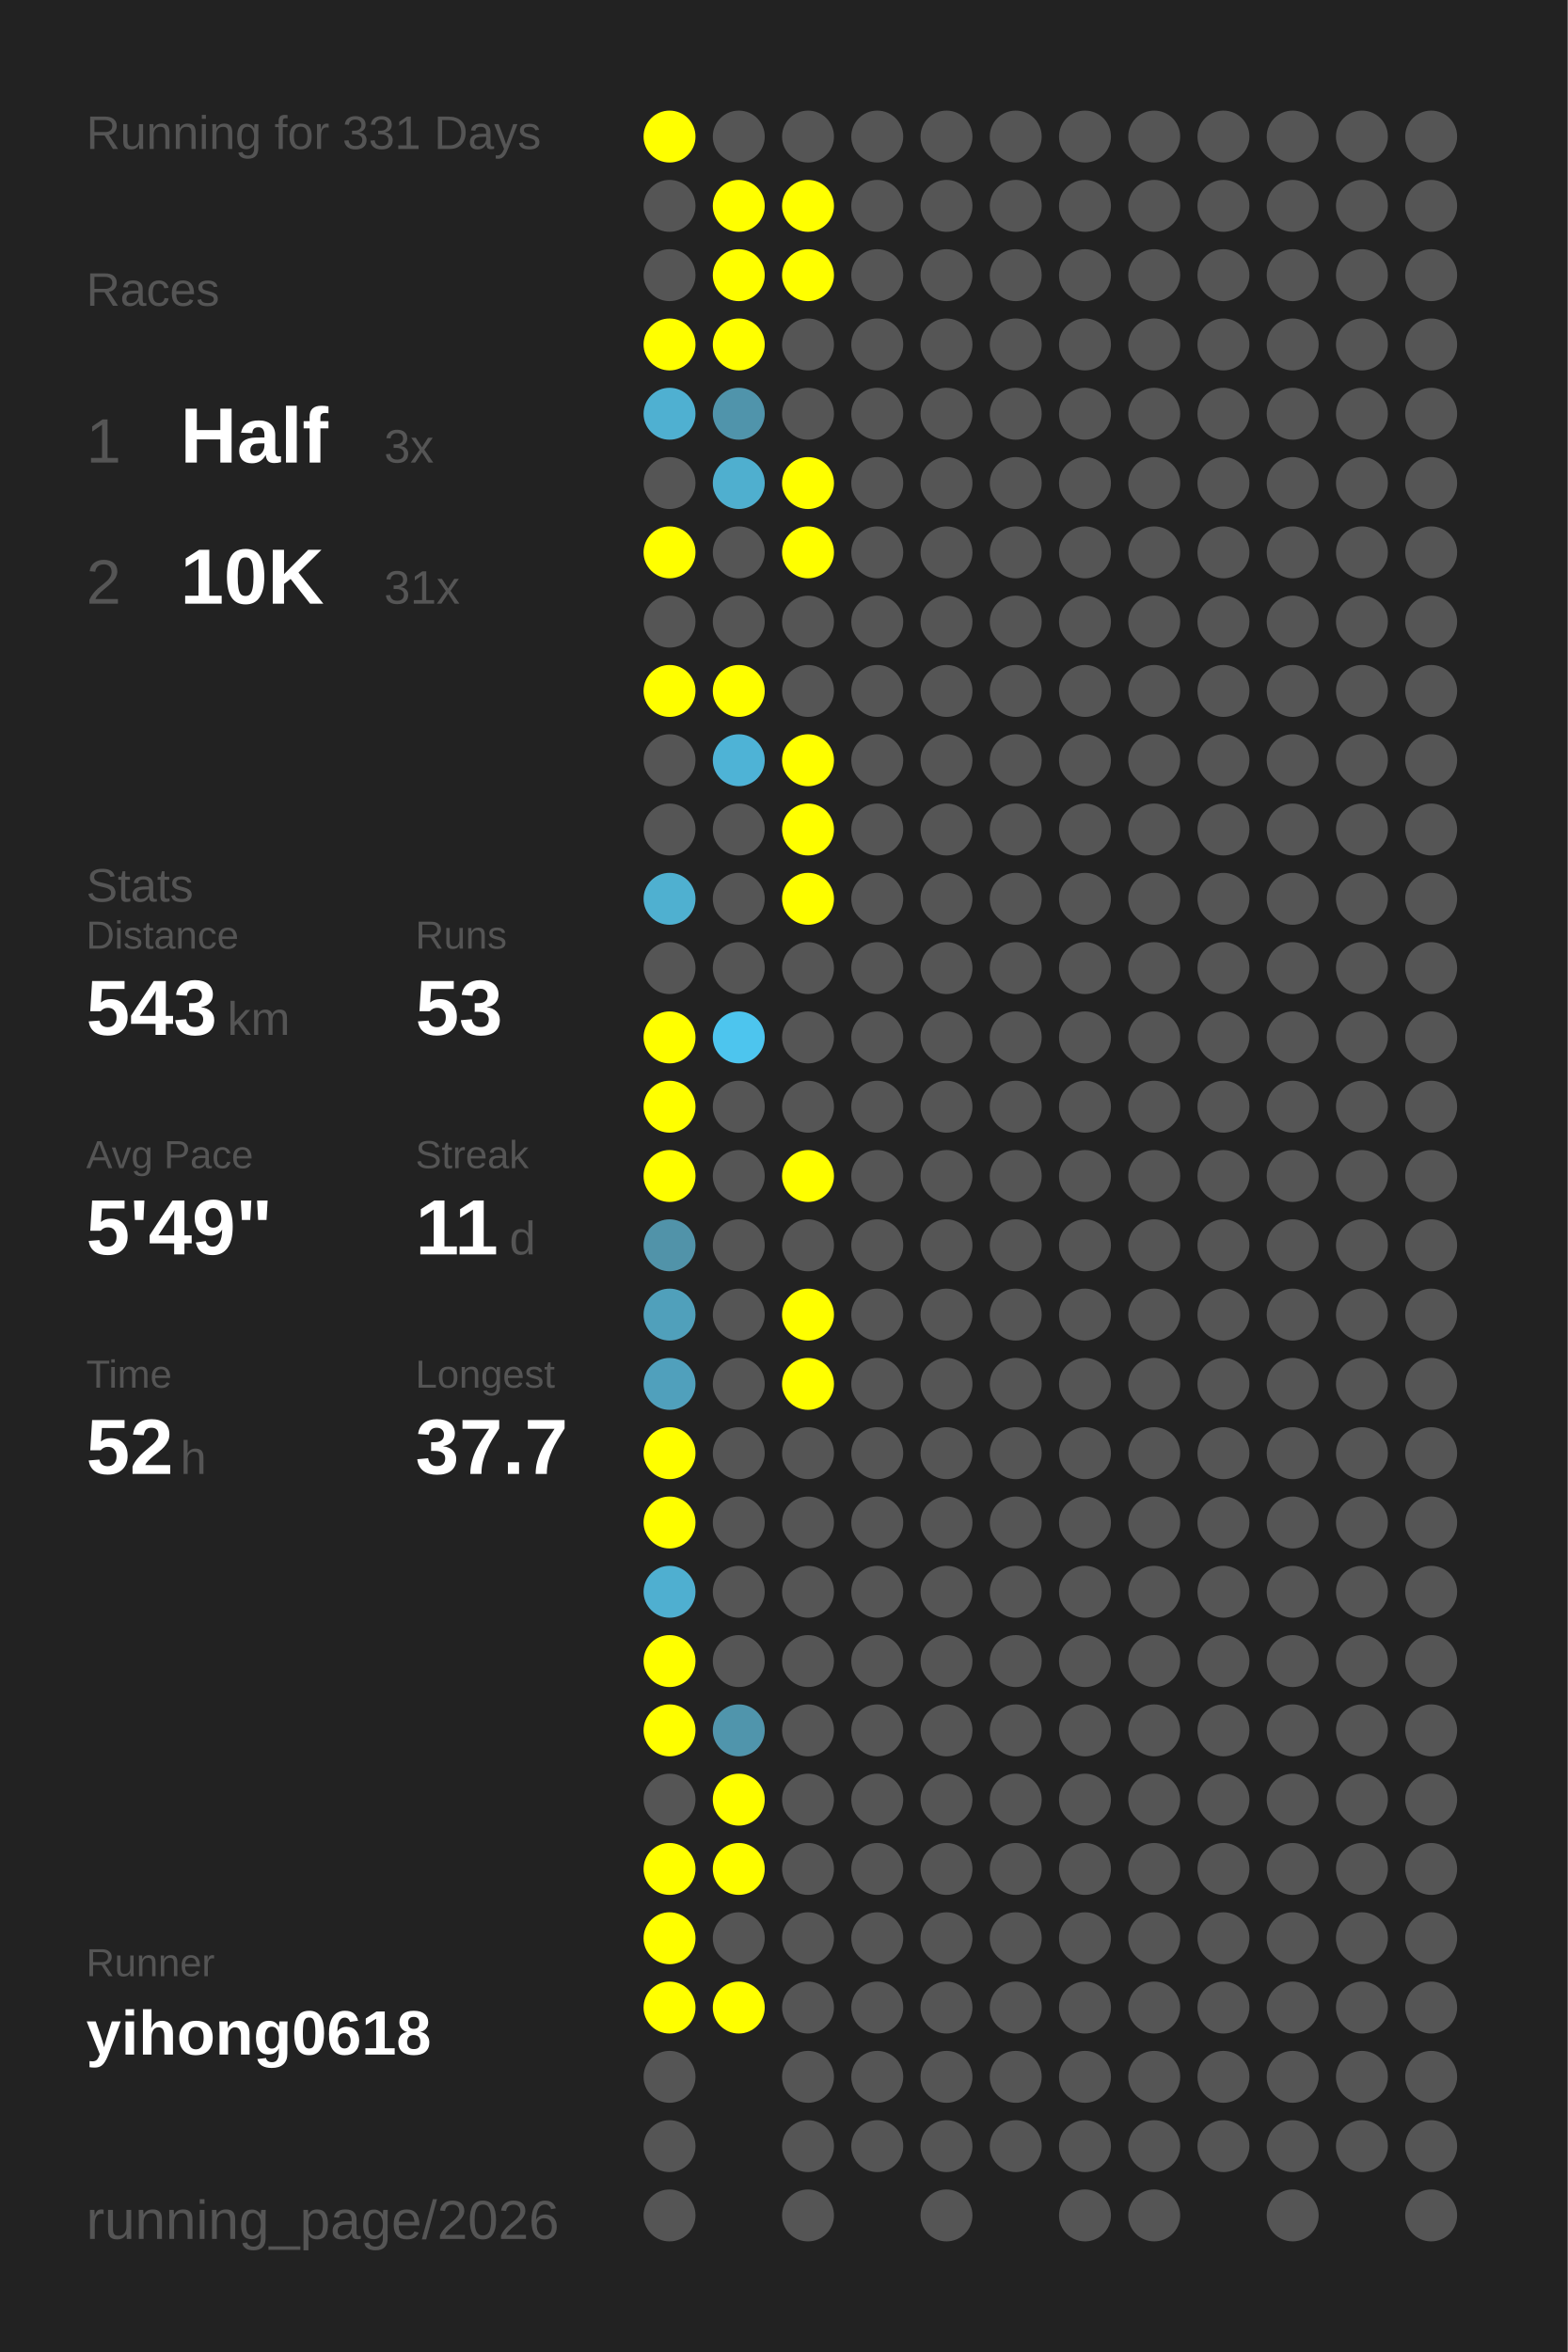
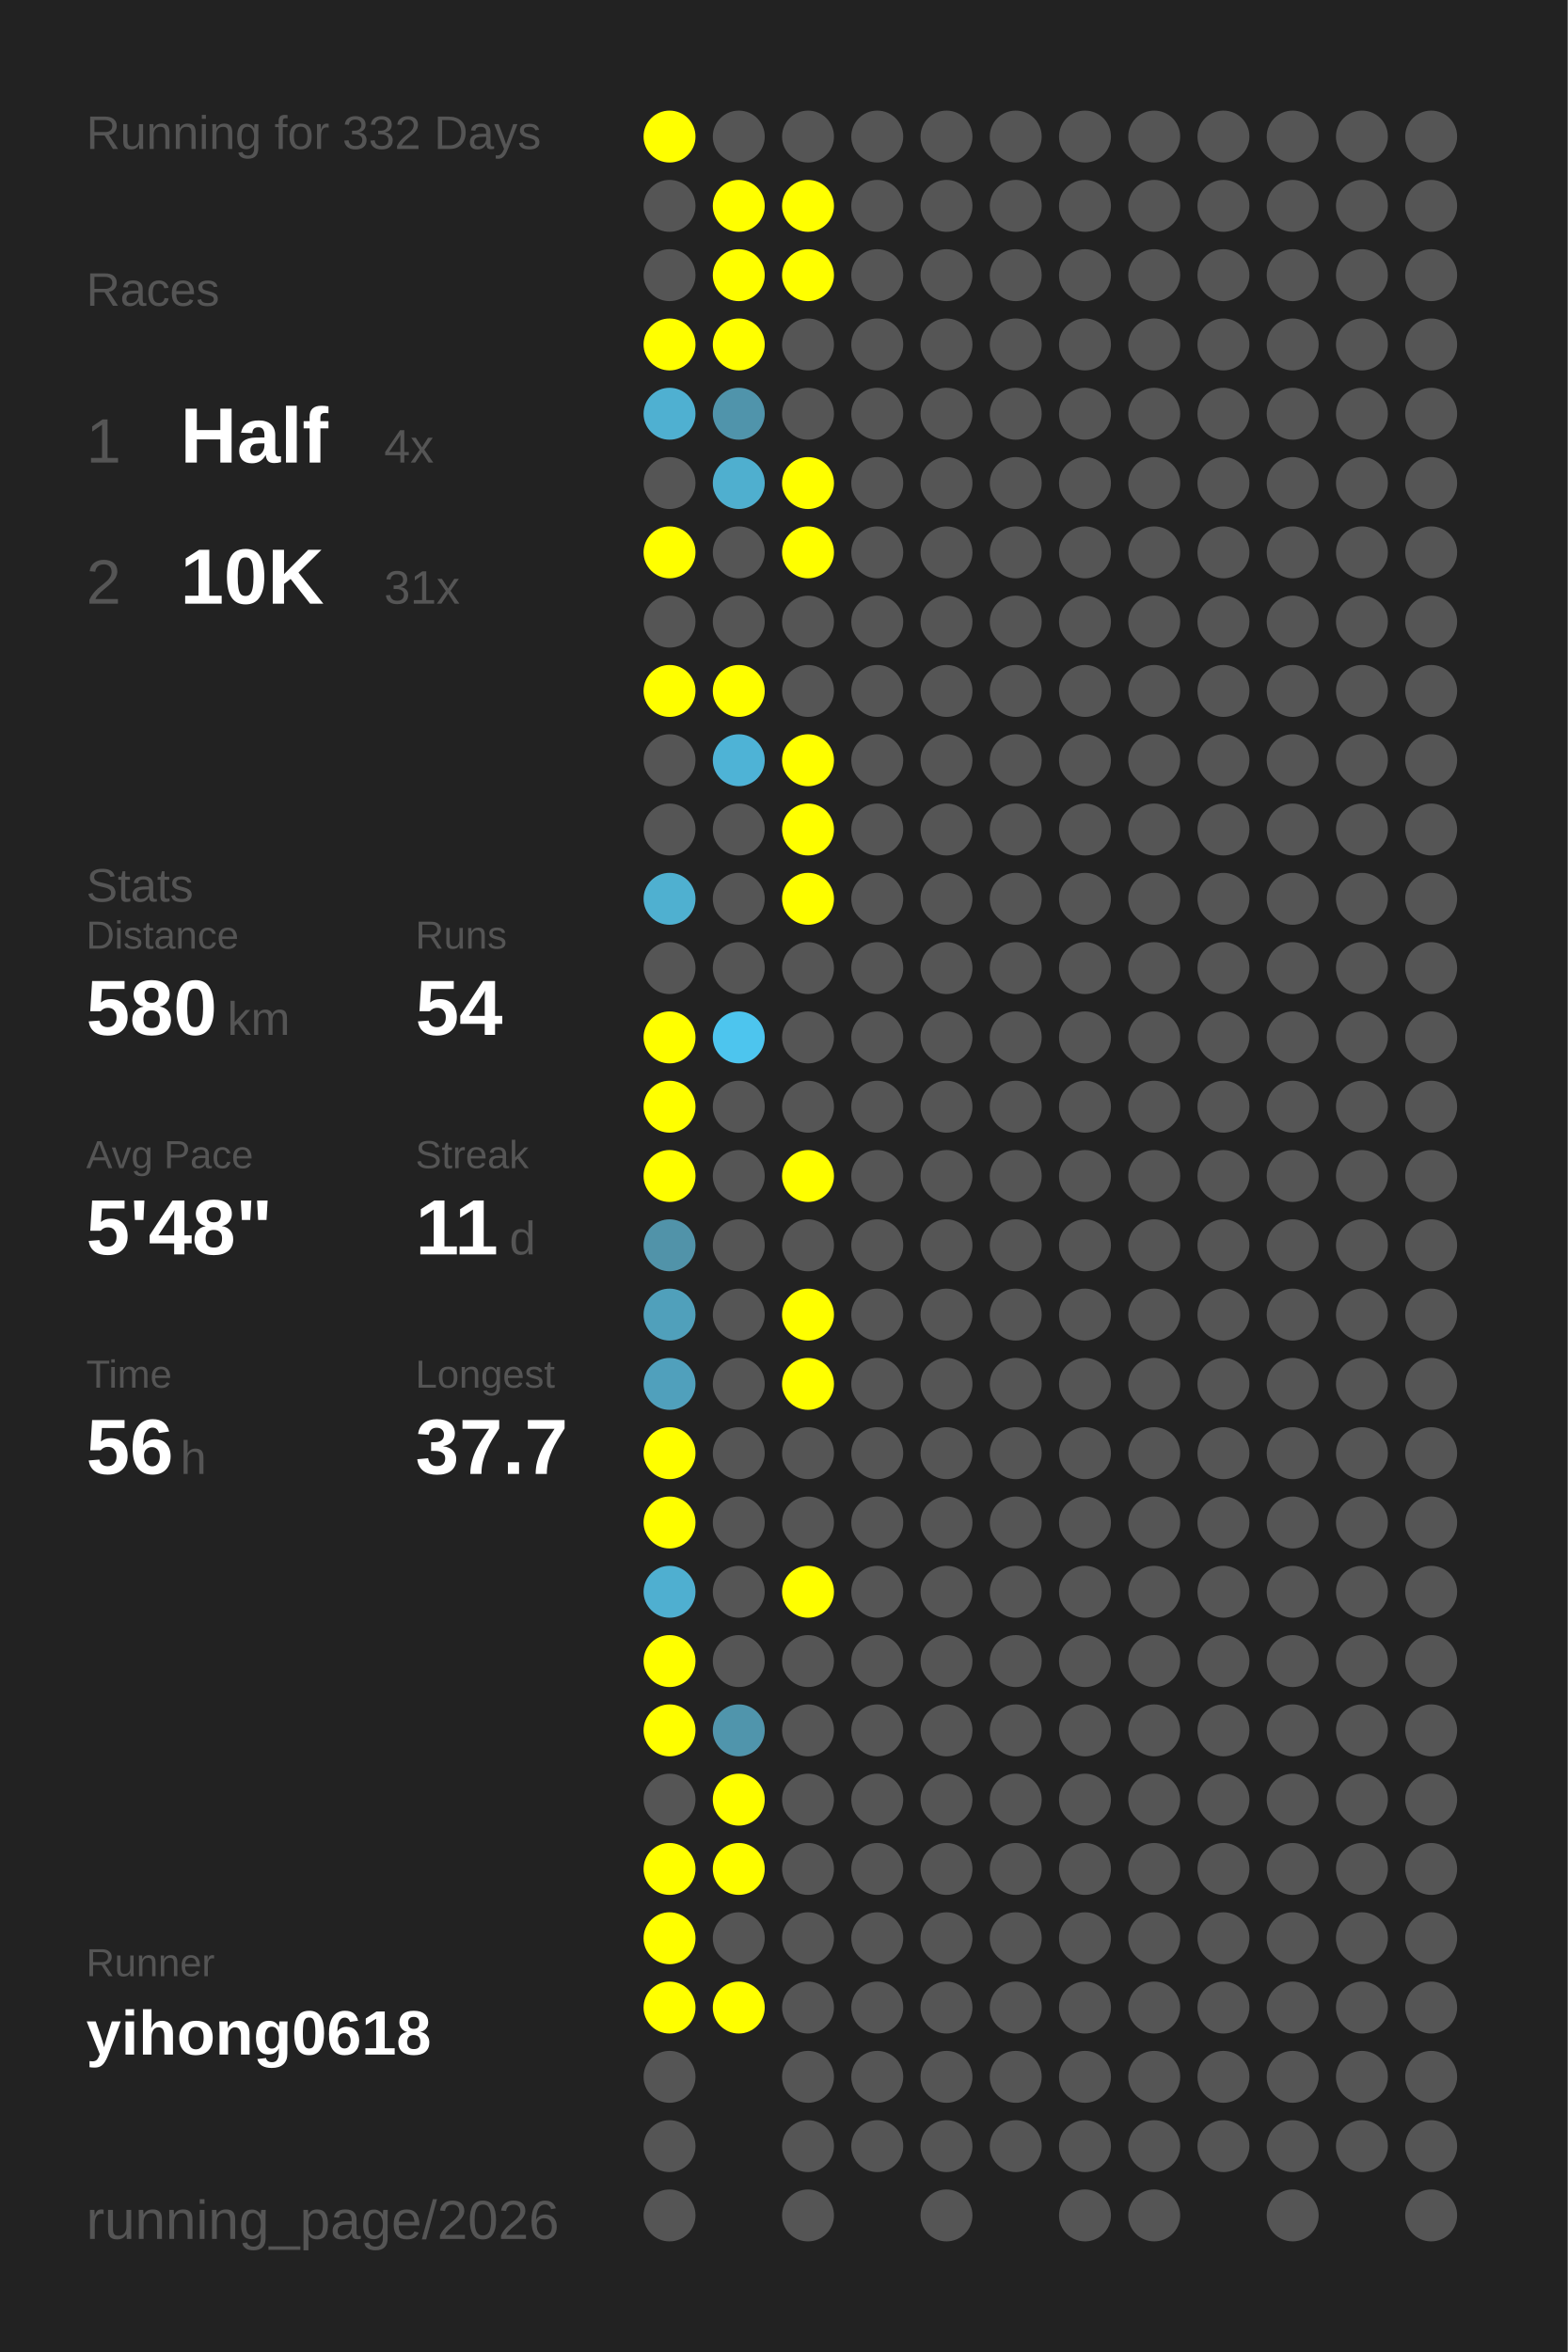
<svg xmlns="http://www.w3.org/2000/svg" baseProfile="full" height="300mm" version="1.1" viewBox="0,0,200,300" width="200mm">
  <defs />
  <rect fill="#222222" height="300" width="200" x="0" y="0" />
-   <text fill="#555555" style="font-size:6px; font-family:Arial;" x="11" y="19">Running for 331 Days</text>
+   <text fill="#555555" style="font-size:6px; font-family:Arial;" x="11" y="19">Running for 332 Days</text>
  <text fill="#555555" style="font-size:6px; font-family:Arial;" x="11" y="39">Races</text>
  <text fill="#555555" style="font-size:8px; font-family:Arial;" x="11" y="59">1</text>
  <text fill="#FFFFFF" style="font-size:10px; font-family:Arial; font-weight:bold;" x="23" y="59">Half</text>
-   <text fill="#555555" style="font-size:6px; font-family:Arial;" x="49" y="59">3x</text>
+   <text fill="#555555" style="font-size:6px; font-family:Arial;" x="49" y="59">4x</text>
  <text fill="#555555" style="font-size:8px; font-family:Arial;" x="11" y="77">2</text>
  <text fill="#FFFFFF" style="font-size:10px; font-family:Arial; font-weight:bold;" x="23" y="77">10K</text>
  <text fill="#555555" style="font-size:6px; font-family:Arial;" x="49" y="77">31x</text>
  <text fill="#555555" style="font-size:6px; font-family:Arial;" x="11" y="115">Stats</text>
  <text fill="#555555" style="font-size:5px; font-family:Arial;" x="11" y="121">Distance</text>
-   <text fill="#FFFFFF" style="font-size:10px; font-family:Arial; font-weight:bold;" x="11" y="132">543</text>
+   <text fill="#FFFFFF" style="font-size:10px; font-family:Arial; font-weight:bold;" x="11" y="132">580</text>
  <text fill="#555555" style="font-size:6px; font-family:Arial;" x="29" y="132">km</text>
  <text fill="#555555" style="font-size:5px; font-family:Arial;" x="53" y="121">Runs</text>
-   <text fill="#FFFFFF" style="font-size:10px; font-family:Arial; font-weight:bold;" x="53" y="132">53</text>
+   <text fill="#FFFFFF" style="font-size:10px; font-family:Arial; font-weight:bold;" x="53" y="132">54</text>
  <text fill="#555555" style="font-size:5px; font-family:Arial;" x="11" y="149">Avg Pace</text>
-   <text fill="#FFFFFF" style="font-size:10px; font-family:Arial; font-weight:bold;" x="11" y="160">5'49"</text>
+   <text fill="#FFFFFF" style="font-size:10px; font-family:Arial; font-weight:bold;" x="11" y="160">5'48"</text>
  <text fill="#555555" style="font-size:5px; font-family:Arial;" x="53" y="149">Streak</text>
  <text fill="#FFFFFF" style="font-size:10px; font-family:Arial; font-weight:bold;" x="53" y="160">11</text>
  <text fill="#555555" style="font-size:6px; font-family:Arial;" x="65" y="160">d</text>
  <text fill="#555555" style="font-size:5px; font-family:Arial;" x="11" y="177">Time</text>
-   <text fill="#FFFFFF" style="font-size:10px; font-family:Arial; font-weight:bold;" x="11" y="188">52</text>
+   <text fill="#FFFFFF" style="font-size:10px; font-family:Arial; font-weight:bold;" x="11" y="188">56</text>
  <text fill="#555555" style="font-size:6px; font-family:Arial;" x="23" y="188">h</text>
  <text fill="#555555" style="font-size:5px; font-family:Arial;" x="53" y="177">Longest</text>
  <text fill="#FFFFFF" style="font-size:10px; font-family:Arial; font-weight:bold;" x="53" y="188">37.7</text>
  <text fill="#555555" style="font-size:5px; font-family:Arial;" x="11" y="252.065">Runner</text>
  <text fill="#FFFFFF" style="font-size:8px; font-family:Arial; font-weight:bold;" x="11" y="262.065">yihong0618</text>
  <text fill="#555555" style="font-size:7px; font-family:Arial;" x="11" y="285.581">running_page/2026</text>
  <circle cx="85.417" cy="17.419" fill="#FFFF00" r="3.312" />
  <circle cx="85.417" cy="26.258" fill="#555555" r="3.312" />
  <circle cx="85.417" cy="35.097" fill="#555555" r="3.312" />
  <circle cx="85.417" cy="43.935" fill="#FFFF00" r="3.312" />
  <circle cx="85.417" cy="52.774" fill="#4fb0d1" r="3.312" />
  <circle cx="85.417" cy="61.613" fill="#555555" r="3.312" />
  <circle cx="85.417" cy="70.452" fill="#FFFF00" r="3.312" />
  <circle cx="85.417" cy="79.29" fill="#555555" r="3.312" />
  <circle cx="85.417" cy="88.129" fill="#FFFF00" r="3.312" />
  <circle cx="85.417" cy="96.968" fill="#555555" r="3.312" />
  <circle cx="85.417" cy="105.806" fill="#555555" r="3.312" />
  <circle cx="85.417" cy="114.645" fill="#4fb0d0" r="3.312" />
  <circle cx="85.417" cy="123.484" fill="#555555" r="3.312" />
  <circle cx="85.417" cy="132.323" fill="#FFFF00" r="3.312" />
  <circle cx="85.417" cy="141.161" fill="#FFFF00" r="3.312" />
  <circle cx="85.417" cy="150" fill="#FFFF00" r="3.312" />
  <circle cx="85.417" cy="158.839" fill="#5193a9" r="3.312" />
  <circle cx="85.417" cy="167.677" fill="#50a0bb" r="3.312" />
  <circle cx="85.417" cy="176.516" fill="#50a0bc" r="3.312" />
  <circle cx="85.417" cy="185.355" fill="#FFFF00" r="3.312" />
  <circle cx="85.417" cy="194.194" fill="#FFFF00" r="3.312" />
  <circle cx="85.417" cy="203.032" fill="#4fafd0" r="3.312" />
  <circle cx="85.417" cy="211.871" fill="#FFFF00" r="3.312" />
  <circle cx="85.417" cy="220.71" fill="#FFFF00" r="3.312" />
  <circle cx="85.417" cy="229.548" fill="#555555" r="3.312" />
  <circle cx="85.417" cy="238.387" fill="#FFFF00" r="3.312" />
  <circle cx="85.417" cy="247.226" fill="#FFFF00" r="3.312" />
  <circle cx="85.417" cy="256.065" fill="#FFFF00" r="3.312" />
  <circle cx="85.417" cy="264.903" fill="#555555" r="3.312" />
  <circle cx="85.417" cy="273.742" fill="#555555" r="3.312" />
  <circle cx="85.417" cy="282.581" fill="#555555" r="3.312" />
  <circle cx="94.25" cy="17.419" fill="#555555" r="3.312" />
  <circle cx="94.25" cy="26.258" fill="#FFFF00" r="3.312" />
  <circle cx="94.25" cy="35.097" fill="#FFFF00" r="3.312" />
  <circle cx="94.25" cy="43.935" fill="#FFFF00" r="3.312" />
  <circle cx="94.25" cy="52.774" fill="#5094ab" r="3.312" />
  <circle cx="94.25" cy="61.613" fill="#4fafcf" r="3.312" />
  <circle cx="94.25" cy="70.452" fill="#555555" r="3.312" />
  <circle cx="94.25" cy="79.29" fill="#555555" r="3.312" />
  <circle cx="94.25" cy="88.129" fill="#FFFF00" r="3.312" />
  <circle cx="94.25" cy="96.968" fill="#4eb3d6" r="3.312" />
  <circle cx="94.25" cy="105.806" fill="#555555" r="3.312" />
  <circle cx="94.25" cy="114.645" fill="#555555" r="3.312" />
  <circle cx="94.25" cy="123.484" fill="#555555" r="3.312" />
  <circle cx="94.25" cy="132.323" fill="#4dc5ee" r="3.312" />
  <circle cx="94.25" cy="141.161" fill="#555555" r="3.312" />
  <circle cx="94.25" cy="150" fill="#555555" r="3.312" />
  <circle cx="94.25" cy="158.839" fill="#555555" r="3.312" />
  <circle cx="94.25" cy="167.677" fill="#555555" r="3.312" />
  <circle cx="94.25" cy="176.516" fill="#555555" r="3.312" />
  <circle cx="94.25" cy="185.355" fill="#555555" r="3.312" />
  <circle cx="94.25" cy="194.194" fill="#555555" r="3.312" />
  <circle cx="94.25" cy="203.032" fill="#555555" r="3.312" />
  <circle cx="94.25" cy="211.871" fill="#555555" r="3.312" />
  <circle cx="94.25" cy="220.71" fill="#5095ac" r="3.312" />
  <circle cx="94.25" cy="229.548" fill="#FFFF00" r="3.312" />
  <circle cx="94.25" cy="238.387" fill="#FFFF00" r="3.312" />
  <circle cx="94.25" cy="247.226" fill="#555555" r="3.312" />
  <circle cx="94.25" cy="256.065" fill="#FFFF00" r="3.312" />
  <circle cx="103.083" cy="17.419" fill="#555555" r="3.312" />
  <circle cx="103.083" cy="26.258" fill="#FFFF00" r="3.312" />
  <circle cx="103.083" cy="35.097" fill="#FFFF00" r="3.312" />
  <circle cx="103.083" cy="43.935" fill="#555555" r="3.312" />
  <circle cx="103.083" cy="52.774" fill="#555555" r="3.312" />
  <circle cx="103.083" cy="61.613" fill="#FFFF00" r="3.312" />
  <circle cx="103.083" cy="70.452" fill="#FFFF00" r="3.312" />
  <circle cx="103.083" cy="79.29" fill="#555555" r="3.312" />
  <circle cx="103.083" cy="88.129" fill="#555555" r="3.312" />
  <circle cx="103.083" cy="96.968" fill="#FFFF00" r="3.312" />
  <circle cx="103.083" cy="105.806" fill="#FFFF00" r="3.312" />
  <circle cx="103.083" cy="114.645" fill="#FFFF00" r="3.312" />
  <circle cx="103.083" cy="123.484" fill="#555555" r="3.312" />
  <circle cx="103.083" cy="132.323" fill="#555555" r="3.312" />
  <circle cx="103.083" cy="141.161" fill="#555555" r="3.312" />
  <circle cx="103.083" cy="150" fill="#FFFF00" r="3.312" />
  <circle cx="103.083" cy="158.839" fill="#555555" r="3.312" />
  <circle cx="103.083" cy="167.677" fill="#FFFF00" r="3.312" />
  <circle cx="103.083" cy="176.516" fill="#FFFF00" r="3.312" />
  <circle cx="103.083" cy="185.355" fill="#555555" r="3.312" />
  <circle cx="103.083" cy="194.194" fill="#555555" r="3.312" />
-   <circle cx="103.083" cy="203.032" fill="#555555" r="3.312" />
+   <circle cx="103.083" cy="203.032" fill="#FFFF00" r="3.312" />
  <circle cx="103.083" cy="211.871" fill="#555555" r="3.312" />
  <circle cx="103.083" cy="220.71" fill="#555555" r="3.312" />
  <circle cx="103.083" cy="229.548" fill="#555555" r="3.312" />
  <circle cx="103.083" cy="238.387" fill="#555555" r="3.312" />
  <circle cx="103.083" cy="247.226" fill="#555555" r="3.312" />
  <circle cx="103.083" cy="256.065" fill="#555555" r="3.312" />
  <circle cx="103.083" cy="264.903" fill="#555555" r="3.312" />
  <circle cx="103.083" cy="273.742" fill="#555555" r="3.312" />
  <circle cx="103.083" cy="282.581" fill="#555555" r="3.312" />
  <circle cx="111.917" cy="17.419" fill="#555555" r="3.312" />
  <circle cx="111.917" cy="26.258" fill="#555555" r="3.312" />
  <circle cx="111.917" cy="35.097" fill="#555555" r="3.312" />
  <circle cx="111.917" cy="43.935" fill="#555555" r="3.312" />
  <circle cx="111.917" cy="52.774" fill="#555555" r="3.312" />
  <circle cx="111.917" cy="61.613" fill="#555555" r="3.312" />
  <circle cx="111.917" cy="70.452" fill="#555555" r="3.312" />
  <circle cx="111.917" cy="79.29" fill="#555555" r="3.312" />
  <circle cx="111.917" cy="88.129" fill="#555555" r="3.312" />
  <circle cx="111.917" cy="96.968" fill="#555555" r="3.312" />
  <circle cx="111.917" cy="105.806" fill="#555555" r="3.312" />
  <circle cx="111.917" cy="114.645" fill="#555555" r="3.312" />
  <circle cx="111.917" cy="123.484" fill="#555555" r="3.312" />
  <circle cx="111.917" cy="132.323" fill="#555555" r="3.312" />
  <circle cx="111.917" cy="141.161" fill="#555555" r="3.312" />
  <circle cx="111.917" cy="150" fill="#555555" r="3.312" />
  <circle cx="111.917" cy="158.839" fill="#555555" r="3.312" />
  <circle cx="111.917" cy="167.677" fill="#555555" r="3.312" />
  <circle cx="111.917" cy="176.516" fill="#555555" r="3.312" />
  <circle cx="111.917" cy="185.355" fill="#555555" r="3.312" />
  <circle cx="111.917" cy="194.194" fill="#555555" r="3.312" />
  <circle cx="111.917" cy="203.032" fill="#555555" r="3.312" />
  <circle cx="111.917" cy="211.871" fill="#555555" r="3.312" />
  <circle cx="111.917" cy="220.71" fill="#555555" r="3.312" />
  <circle cx="111.917" cy="229.548" fill="#555555" r="3.312" />
  <circle cx="111.917" cy="238.387" fill="#555555" r="3.312" />
  <circle cx="111.917" cy="247.226" fill="#555555" r="3.312" />
  <circle cx="111.917" cy="256.065" fill="#555555" r="3.312" />
  <circle cx="111.917" cy="264.903" fill="#555555" r="3.312" />
  <circle cx="111.917" cy="273.742" fill="#555555" r="3.312" />
  <circle cx="120.75" cy="17.419" fill="#555555" r="3.312" />
  <circle cx="120.75" cy="26.258" fill="#555555" r="3.312" />
  <circle cx="120.75" cy="35.097" fill="#555555" r="3.312" />
  <circle cx="120.75" cy="43.935" fill="#555555" r="3.312" />
  <circle cx="120.75" cy="52.774" fill="#555555" r="3.312" />
  <circle cx="120.75" cy="61.613" fill="#555555" r="3.312" />
  <circle cx="120.75" cy="70.452" fill="#555555" r="3.312" />
  <circle cx="120.75" cy="79.29" fill="#555555" r="3.312" />
  <circle cx="120.75" cy="88.129" fill="#555555" r="3.312" />
  <circle cx="120.75" cy="96.968" fill="#555555" r="3.312" />
  <circle cx="120.75" cy="105.806" fill="#555555" r="3.312" />
  <circle cx="120.75" cy="114.645" fill="#555555" r="3.312" />
  <circle cx="120.75" cy="123.484" fill="#555555" r="3.312" />
  <circle cx="120.75" cy="132.323" fill="#555555" r="3.312" />
  <circle cx="120.75" cy="141.161" fill="#555555" r="3.312" />
  <circle cx="120.75" cy="150" fill="#555555" r="3.312" />
  <circle cx="120.75" cy="158.839" fill="#555555" r="3.312" />
  <circle cx="120.75" cy="167.677" fill="#555555" r="3.312" />
  <circle cx="120.75" cy="176.516" fill="#555555" r="3.312" />
  <circle cx="120.75" cy="185.355" fill="#555555" r="3.312" />
  <circle cx="120.75" cy="194.194" fill="#555555" r="3.312" />
  <circle cx="120.75" cy="203.032" fill="#555555" r="3.312" />
  <circle cx="120.75" cy="211.871" fill="#555555" r="3.312" />
  <circle cx="120.75" cy="220.71" fill="#555555" r="3.312" />
  <circle cx="120.75" cy="229.548" fill="#555555" r="3.312" />
  <circle cx="120.75" cy="238.387" fill="#555555" r="3.312" />
  <circle cx="120.75" cy="247.226" fill="#555555" r="3.312" />
  <circle cx="120.75" cy="256.065" fill="#555555" r="3.312" />
  <circle cx="120.75" cy="264.903" fill="#555555" r="3.312" />
  <circle cx="120.75" cy="273.742" fill="#555555" r="3.312" />
  <circle cx="120.75" cy="282.581" fill="#555555" r="3.312" />
  <circle cx="129.583" cy="17.419" fill="#555555" r="3.312" />
  <circle cx="129.583" cy="26.258" fill="#555555" r="3.312" />
  <circle cx="129.583" cy="35.097" fill="#555555" r="3.312" />
  <circle cx="129.583" cy="43.935" fill="#555555" r="3.312" />
  <circle cx="129.583" cy="52.774" fill="#555555" r="3.312" />
  <circle cx="129.583" cy="61.613" fill="#555555" r="3.312" />
  <circle cx="129.583" cy="70.452" fill="#555555" r="3.312" />
  <circle cx="129.583" cy="79.29" fill="#555555" r="3.312" />
  <circle cx="129.583" cy="88.129" fill="#555555" r="3.312" />
  <circle cx="129.583" cy="96.968" fill="#555555" r="3.312" />
  <circle cx="129.583" cy="105.806" fill="#555555" r="3.312" />
  <circle cx="129.583" cy="114.645" fill="#555555" r="3.312" />
  <circle cx="129.583" cy="123.484" fill="#555555" r="3.312" />
  <circle cx="129.583" cy="132.323" fill="#555555" r="3.312" />
  <circle cx="129.583" cy="141.161" fill="#555555" r="3.312" />
  <circle cx="129.583" cy="150" fill="#555555" r="3.312" />
  <circle cx="129.583" cy="158.839" fill="#555555" r="3.312" />
  <circle cx="129.583" cy="167.677" fill="#555555" r="3.312" />
  <circle cx="129.583" cy="176.516" fill="#555555" r="3.312" />
  <circle cx="129.583" cy="185.355" fill="#555555" r="3.312" />
  <circle cx="129.583" cy="194.194" fill="#555555" r="3.312" />
  <circle cx="129.583" cy="203.032" fill="#555555" r="3.312" />
  <circle cx="129.583" cy="211.871" fill="#555555" r="3.312" />
  <circle cx="129.583" cy="220.71" fill="#555555" r="3.312" />
  <circle cx="129.583" cy="229.548" fill="#555555" r="3.312" />
  <circle cx="129.583" cy="238.387" fill="#555555" r="3.312" />
  <circle cx="129.583" cy="247.226" fill="#555555" r="3.312" />
  <circle cx="129.583" cy="256.065" fill="#555555" r="3.312" />
  <circle cx="129.583" cy="264.903" fill="#555555" r="3.312" />
  <circle cx="129.583" cy="273.742" fill="#555555" r="3.312" />
  <circle cx="138.417" cy="17.419" fill="#555555" r="3.312" />
  <circle cx="138.417" cy="26.258" fill="#555555" r="3.312" />
  <circle cx="138.417" cy="35.097" fill="#555555" r="3.312" />
  <circle cx="138.417" cy="43.935" fill="#555555" r="3.312" />
  <circle cx="138.417" cy="52.774" fill="#555555" r="3.312" />
  <circle cx="138.417" cy="61.613" fill="#555555" r="3.312" />
  <circle cx="138.417" cy="70.452" fill="#555555" r="3.312" />
  <circle cx="138.417" cy="79.29" fill="#555555" r="3.312" />
  <circle cx="138.417" cy="88.129" fill="#555555" r="3.312" />
  <circle cx="138.417" cy="96.968" fill="#555555" r="3.312" />
  <circle cx="138.417" cy="105.806" fill="#555555" r="3.312" />
  <circle cx="138.417" cy="114.645" fill="#555555" r="3.312" />
  <circle cx="138.417" cy="123.484" fill="#555555" r="3.312" />
  <circle cx="138.417" cy="132.323" fill="#555555" r="3.312" />
  <circle cx="138.417" cy="141.161" fill="#555555" r="3.312" />
  <circle cx="138.417" cy="150" fill="#555555" r="3.312" />
  <circle cx="138.417" cy="158.839" fill="#555555" r="3.312" />
  <circle cx="138.417" cy="167.677" fill="#555555" r="3.312" />
  <circle cx="138.417" cy="176.516" fill="#555555" r="3.312" />
  <circle cx="138.417" cy="185.355" fill="#555555" r="3.312" />
  <circle cx="138.417" cy="194.194" fill="#555555" r="3.312" />
  <circle cx="138.417" cy="203.032" fill="#555555" r="3.312" />
  <circle cx="138.417" cy="211.871" fill="#555555" r="3.312" />
  <circle cx="138.417" cy="220.71" fill="#555555" r="3.312" />
  <circle cx="138.417" cy="229.548" fill="#555555" r="3.312" />
  <circle cx="138.417" cy="238.387" fill="#555555" r="3.312" />
  <circle cx="138.417" cy="247.226" fill="#555555" r="3.312" />
  <circle cx="138.417" cy="256.065" fill="#555555" r="3.312" />
  <circle cx="138.417" cy="264.903" fill="#555555" r="3.312" />
  <circle cx="138.417" cy="273.742" fill="#555555" r="3.312" />
  <circle cx="138.417" cy="282.581" fill="#555555" r="3.312" />
  <circle cx="147.25" cy="17.419" fill="#555555" r="3.312" />
  <circle cx="147.25" cy="26.258" fill="#555555" r="3.312" />
  <circle cx="147.25" cy="35.097" fill="#555555" r="3.312" />
  <circle cx="147.25" cy="43.935" fill="#555555" r="3.312" />
  <circle cx="147.25" cy="52.774" fill="#555555" r="3.312" />
  <circle cx="147.25" cy="61.613" fill="#555555" r="3.312" />
  <circle cx="147.25" cy="70.452" fill="#555555" r="3.312" />
  <circle cx="147.25" cy="79.29" fill="#555555" r="3.312" />
  <circle cx="147.25" cy="88.129" fill="#555555" r="3.312" />
  <circle cx="147.25" cy="96.968" fill="#555555" r="3.312" />
  <circle cx="147.25" cy="105.806" fill="#555555" r="3.312" />
  <circle cx="147.25" cy="114.645" fill="#555555" r="3.312" />
  <circle cx="147.25" cy="123.484" fill="#555555" r="3.312" />
  <circle cx="147.25" cy="132.323" fill="#555555" r="3.312" />
  <circle cx="147.25" cy="141.161" fill="#555555" r="3.312" />
  <circle cx="147.25" cy="150" fill="#555555" r="3.312" />
  <circle cx="147.25" cy="158.839" fill="#555555" r="3.312" />
  <circle cx="147.25" cy="167.677" fill="#555555" r="3.312" />
  <circle cx="147.25" cy="176.516" fill="#555555" r="3.312" />
  <circle cx="147.25" cy="185.355" fill="#555555" r="3.312" />
  <circle cx="147.25" cy="194.194" fill="#555555" r="3.312" />
  <circle cx="147.25" cy="203.032" fill="#555555" r="3.312" />
  <circle cx="147.25" cy="211.871" fill="#555555" r="3.312" />
  <circle cx="147.25" cy="220.71" fill="#555555" r="3.312" />
  <circle cx="147.25" cy="229.548" fill="#555555" r="3.312" />
  <circle cx="147.25" cy="238.387" fill="#555555" r="3.312" />
  <circle cx="147.25" cy="247.226" fill="#555555" r="3.312" />
  <circle cx="147.25" cy="256.065" fill="#555555" r="3.312" />
  <circle cx="147.25" cy="264.903" fill="#555555" r="3.312" />
  <circle cx="147.25" cy="273.742" fill="#555555" r="3.312" />
  <circle cx="147.25" cy="282.581" fill="#555555" r="3.312" />
  <circle cx="156.083" cy="17.419" fill="#555555" r="3.312" />
  <circle cx="156.083" cy="26.258" fill="#555555" r="3.312" />
  <circle cx="156.083" cy="35.097" fill="#555555" r="3.312" />
  <circle cx="156.083" cy="43.935" fill="#555555" r="3.312" />
  <circle cx="156.083" cy="52.774" fill="#555555" r="3.312" />
  <circle cx="156.083" cy="61.613" fill="#555555" r="3.312" />
  <circle cx="156.083" cy="70.452" fill="#555555" r="3.312" />
  <circle cx="156.083" cy="79.29" fill="#555555" r="3.312" />
  <circle cx="156.083" cy="88.129" fill="#555555" r="3.312" />
  <circle cx="156.083" cy="96.968" fill="#555555" r="3.312" />
  <circle cx="156.083" cy="105.806" fill="#555555" r="3.312" />
  <circle cx="156.083" cy="114.645" fill="#555555" r="3.312" />
  <circle cx="156.083" cy="123.484" fill="#555555" r="3.312" />
  <circle cx="156.083" cy="132.323" fill="#555555" r="3.312" />
  <circle cx="156.083" cy="141.161" fill="#555555" r="3.312" />
  <circle cx="156.083" cy="150" fill="#555555" r="3.312" />
  <circle cx="156.083" cy="158.839" fill="#555555" r="3.312" />
  <circle cx="156.083" cy="167.677" fill="#555555" r="3.312" />
  <circle cx="156.083" cy="176.516" fill="#555555" r="3.312" />
  <circle cx="156.083" cy="185.355" fill="#555555" r="3.312" />
  <circle cx="156.083" cy="194.194" fill="#555555" r="3.312" />
  <circle cx="156.083" cy="203.032" fill="#555555" r="3.312" />
  <circle cx="156.083" cy="211.871" fill="#555555" r="3.312" />
  <circle cx="156.083" cy="220.71" fill="#555555" r="3.312" />
  <circle cx="156.083" cy="229.548" fill="#555555" r="3.312" />
  <circle cx="156.083" cy="238.387" fill="#555555" r="3.312" />
  <circle cx="156.083" cy="247.226" fill="#555555" r="3.312" />
  <circle cx="156.083" cy="256.065" fill="#555555" r="3.312" />
  <circle cx="156.083" cy="264.903" fill="#555555" r="3.312" />
  <circle cx="156.083" cy="273.742" fill="#555555" r="3.312" />
  <circle cx="164.917" cy="17.419" fill="#555555" r="3.312" />
  <circle cx="164.917" cy="26.258" fill="#555555" r="3.312" />
  <circle cx="164.917" cy="35.097" fill="#555555" r="3.312" />
  <circle cx="164.917" cy="43.935" fill="#555555" r="3.312" />
  <circle cx="164.917" cy="52.774" fill="#555555" r="3.312" />
  <circle cx="164.917" cy="61.613" fill="#555555" r="3.312" />
  <circle cx="164.917" cy="70.452" fill="#555555" r="3.312" />
  <circle cx="164.917" cy="79.29" fill="#555555" r="3.312" />
  <circle cx="164.917" cy="88.129" fill="#555555" r="3.312" />
  <circle cx="164.917" cy="96.968" fill="#555555" r="3.312" />
  <circle cx="164.917" cy="105.806" fill="#555555" r="3.312" />
  <circle cx="164.917" cy="114.645" fill="#555555" r="3.312" />
  <circle cx="164.917" cy="123.484" fill="#555555" r="3.312" />
  <circle cx="164.917" cy="132.323" fill="#555555" r="3.312" />
  <circle cx="164.917" cy="141.161" fill="#555555" r="3.312" />
  <circle cx="164.917" cy="150" fill="#555555" r="3.312" />
  <circle cx="164.917" cy="158.839" fill="#555555" r="3.312" />
  <circle cx="164.917" cy="167.677" fill="#555555" r="3.312" />
  <circle cx="164.917" cy="176.516" fill="#555555" r="3.312" />
  <circle cx="164.917" cy="185.355" fill="#555555" r="3.312" />
  <circle cx="164.917" cy="194.194" fill="#555555" r="3.312" />
  <circle cx="164.917" cy="203.032" fill="#555555" r="3.312" />
  <circle cx="164.917" cy="211.871" fill="#555555" r="3.312" />
  <circle cx="164.917" cy="220.71" fill="#555555" r="3.312" />
  <circle cx="164.917" cy="229.548" fill="#555555" r="3.312" />
  <circle cx="164.917" cy="238.387" fill="#555555" r="3.312" />
  <circle cx="164.917" cy="247.226" fill="#555555" r="3.312" />
  <circle cx="164.917" cy="256.065" fill="#555555" r="3.312" />
  <circle cx="164.917" cy="264.903" fill="#555555" r="3.312" />
  <circle cx="164.917" cy="273.742" fill="#555555" r="3.312" />
  <circle cx="164.917" cy="282.581" fill="#555555" r="3.312" />
  <circle cx="173.75" cy="17.419" fill="#555555" r="3.312" />
  <circle cx="173.75" cy="26.258" fill="#555555" r="3.312" />
  <circle cx="173.75" cy="35.097" fill="#555555" r="3.312" />
  <circle cx="173.75" cy="43.935" fill="#555555" r="3.312" />
  <circle cx="173.75" cy="52.774" fill="#555555" r="3.312" />
  <circle cx="173.75" cy="61.613" fill="#555555" r="3.312" />
  <circle cx="173.75" cy="70.452" fill="#555555" r="3.312" />
  <circle cx="173.75" cy="79.29" fill="#555555" r="3.312" />
  <circle cx="173.75" cy="88.129" fill="#555555" r="3.312" />
  <circle cx="173.75" cy="96.968" fill="#555555" r="3.312" />
  <circle cx="173.75" cy="105.806" fill="#555555" r="3.312" />
  <circle cx="173.75" cy="114.645" fill="#555555" r="3.312" />
  <circle cx="173.75" cy="123.484" fill="#555555" r="3.312" />
  <circle cx="173.75" cy="132.323" fill="#555555" r="3.312" />
  <circle cx="173.75" cy="141.161" fill="#555555" r="3.312" />
  <circle cx="173.75" cy="150" fill="#555555" r="3.312" />
  <circle cx="173.75" cy="158.839" fill="#555555" r="3.312" />
  <circle cx="173.75" cy="167.677" fill="#555555" r="3.312" />
  <circle cx="173.75" cy="176.516" fill="#555555" r="3.312" />
  <circle cx="173.75" cy="185.355" fill="#555555" r="3.312" />
  <circle cx="173.75" cy="194.194" fill="#555555" r="3.312" />
  <circle cx="173.75" cy="203.032" fill="#555555" r="3.312" />
  <circle cx="173.75" cy="211.871" fill="#555555" r="3.312" />
  <circle cx="173.75" cy="220.71" fill="#555555" r="3.312" />
  <circle cx="173.75" cy="229.548" fill="#555555" r="3.312" />
  <circle cx="173.75" cy="238.387" fill="#555555" r="3.312" />
  <circle cx="173.75" cy="247.226" fill="#555555" r="3.312" />
  <circle cx="173.75" cy="256.065" fill="#555555" r="3.312" />
  <circle cx="173.75" cy="264.903" fill="#555555" r="3.312" />
  <circle cx="173.75" cy="273.742" fill="#555555" r="3.312" />
  <circle cx="182.583" cy="17.419" fill="#555555" r="3.312" />
  <circle cx="182.583" cy="26.258" fill="#555555" r="3.312" />
  <circle cx="182.583" cy="35.097" fill="#555555" r="3.312" />
  <circle cx="182.583" cy="43.935" fill="#555555" r="3.312" />
  <circle cx="182.583" cy="52.774" fill="#555555" r="3.312" />
  <circle cx="182.583" cy="61.613" fill="#555555" r="3.312" />
  <circle cx="182.583" cy="70.452" fill="#555555" r="3.312" />
  <circle cx="182.583" cy="79.29" fill="#555555" r="3.312" />
  <circle cx="182.583" cy="88.129" fill="#555555" r="3.312" />
  <circle cx="182.583" cy="96.968" fill="#555555" r="3.312" />
  <circle cx="182.583" cy="105.806" fill="#555555" r="3.312" />
  <circle cx="182.583" cy="114.645" fill="#555555" r="3.312" />
  <circle cx="182.583" cy="123.484" fill="#555555" r="3.312" />
  <circle cx="182.583" cy="132.323" fill="#555555" r="3.312" />
  <circle cx="182.583" cy="141.161" fill="#555555" r="3.312" />
  <circle cx="182.583" cy="150" fill="#555555" r="3.312" />
  <circle cx="182.583" cy="158.839" fill="#555555" r="3.312" />
  <circle cx="182.583" cy="167.677" fill="#555555" r="3.312" />
  <circle cx="182.583" cy="176.516" fill="#555555" r="3.312" />
  <circle cx="182.583" cy="185.355" fill="#555555" r="3.312" />
  <circle cx="182.583" cy="194.194" fill="#555555" r="3.312" />
  <circle cx="182.583" cy="203.032" fill="#555555" r="3.312" />
  <circle cx="182.583" cy="211.871" fill="#555555" r="3.312" />
  <circle cx="182.583" cy="220.71" fill="#555555" r="3.312" />
  <circle cx="182.583" cy="229.548" fill="#555555" r="3.312" />
  <circle cx="182.583" cy="238.387" fill="#555555" r="3.312" />
  <circle cx="182.583" cy="247.226" fill="#555555" r="3.312" />
  <circle cx="182.583" cy="256.065" fill="#555555" r="3.312" />
  <circle cx="182.583" cy="264.903" fill="#555555" r="3.312" />
  <circle cx="182.583" cy="273.742" fill="#555555" r="3.312" />
  <circle cx="182.583" cy="282.581" fill="#555555" r="3.312" />
</svg>
